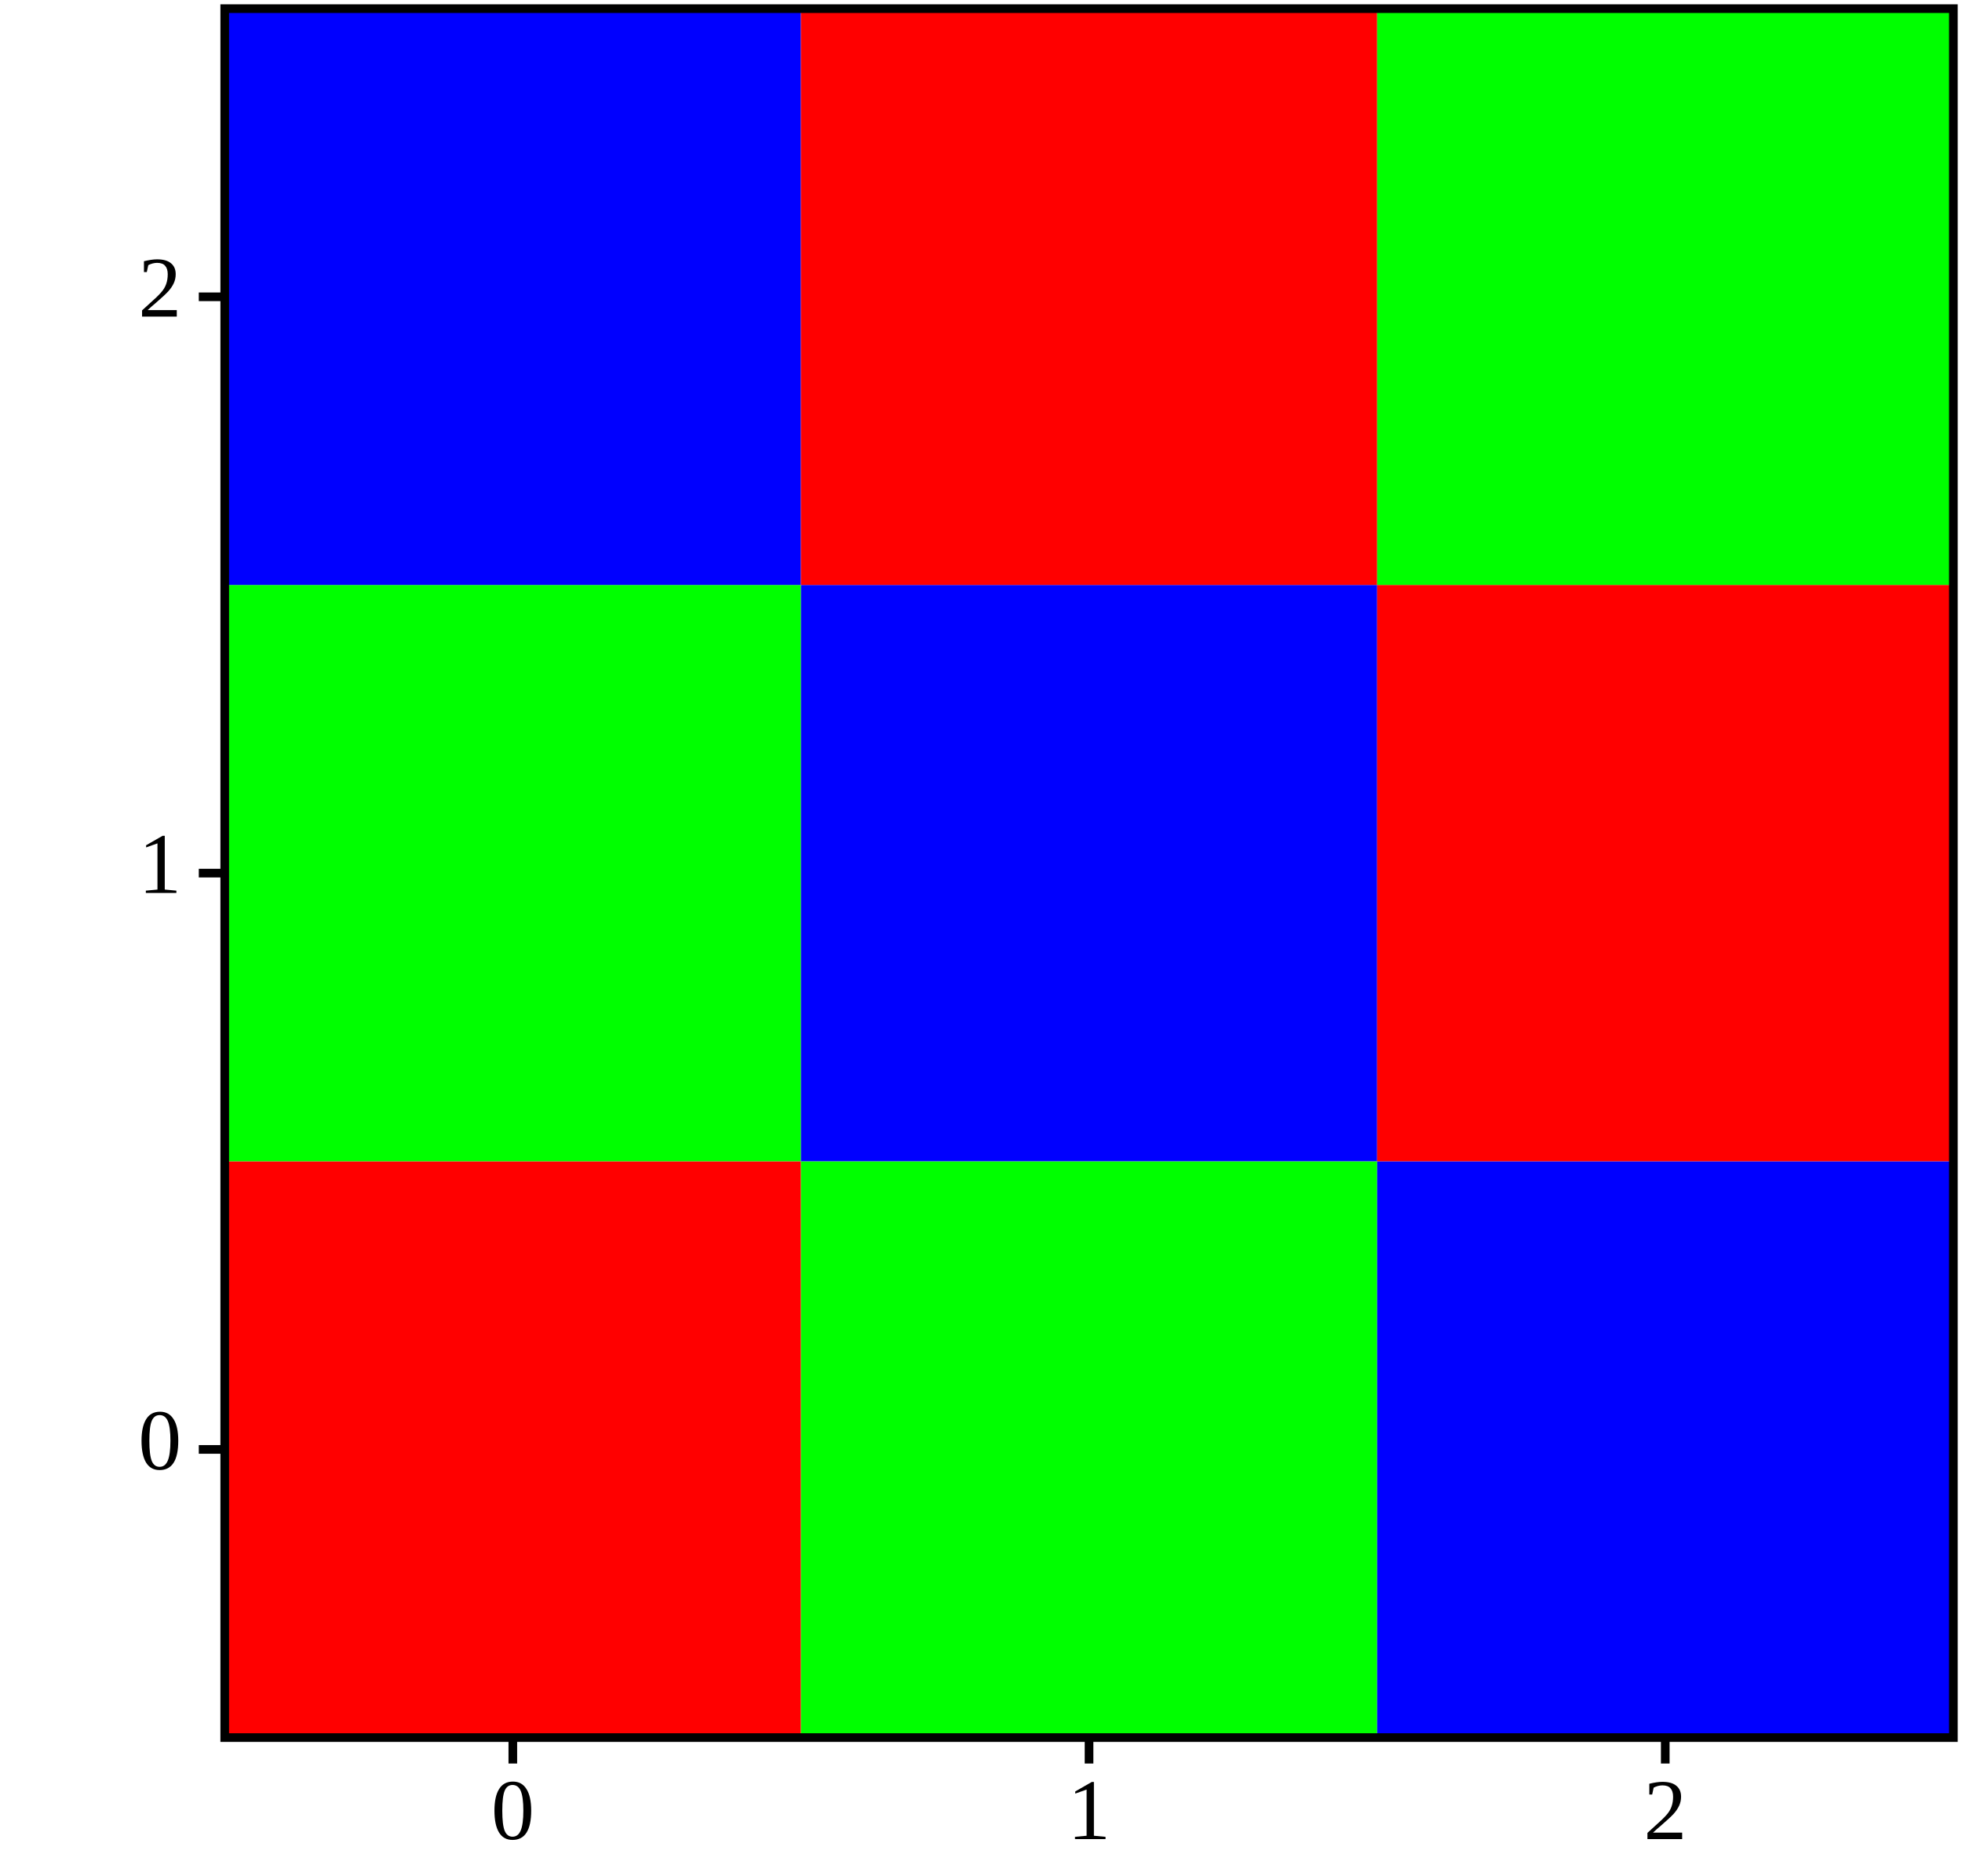
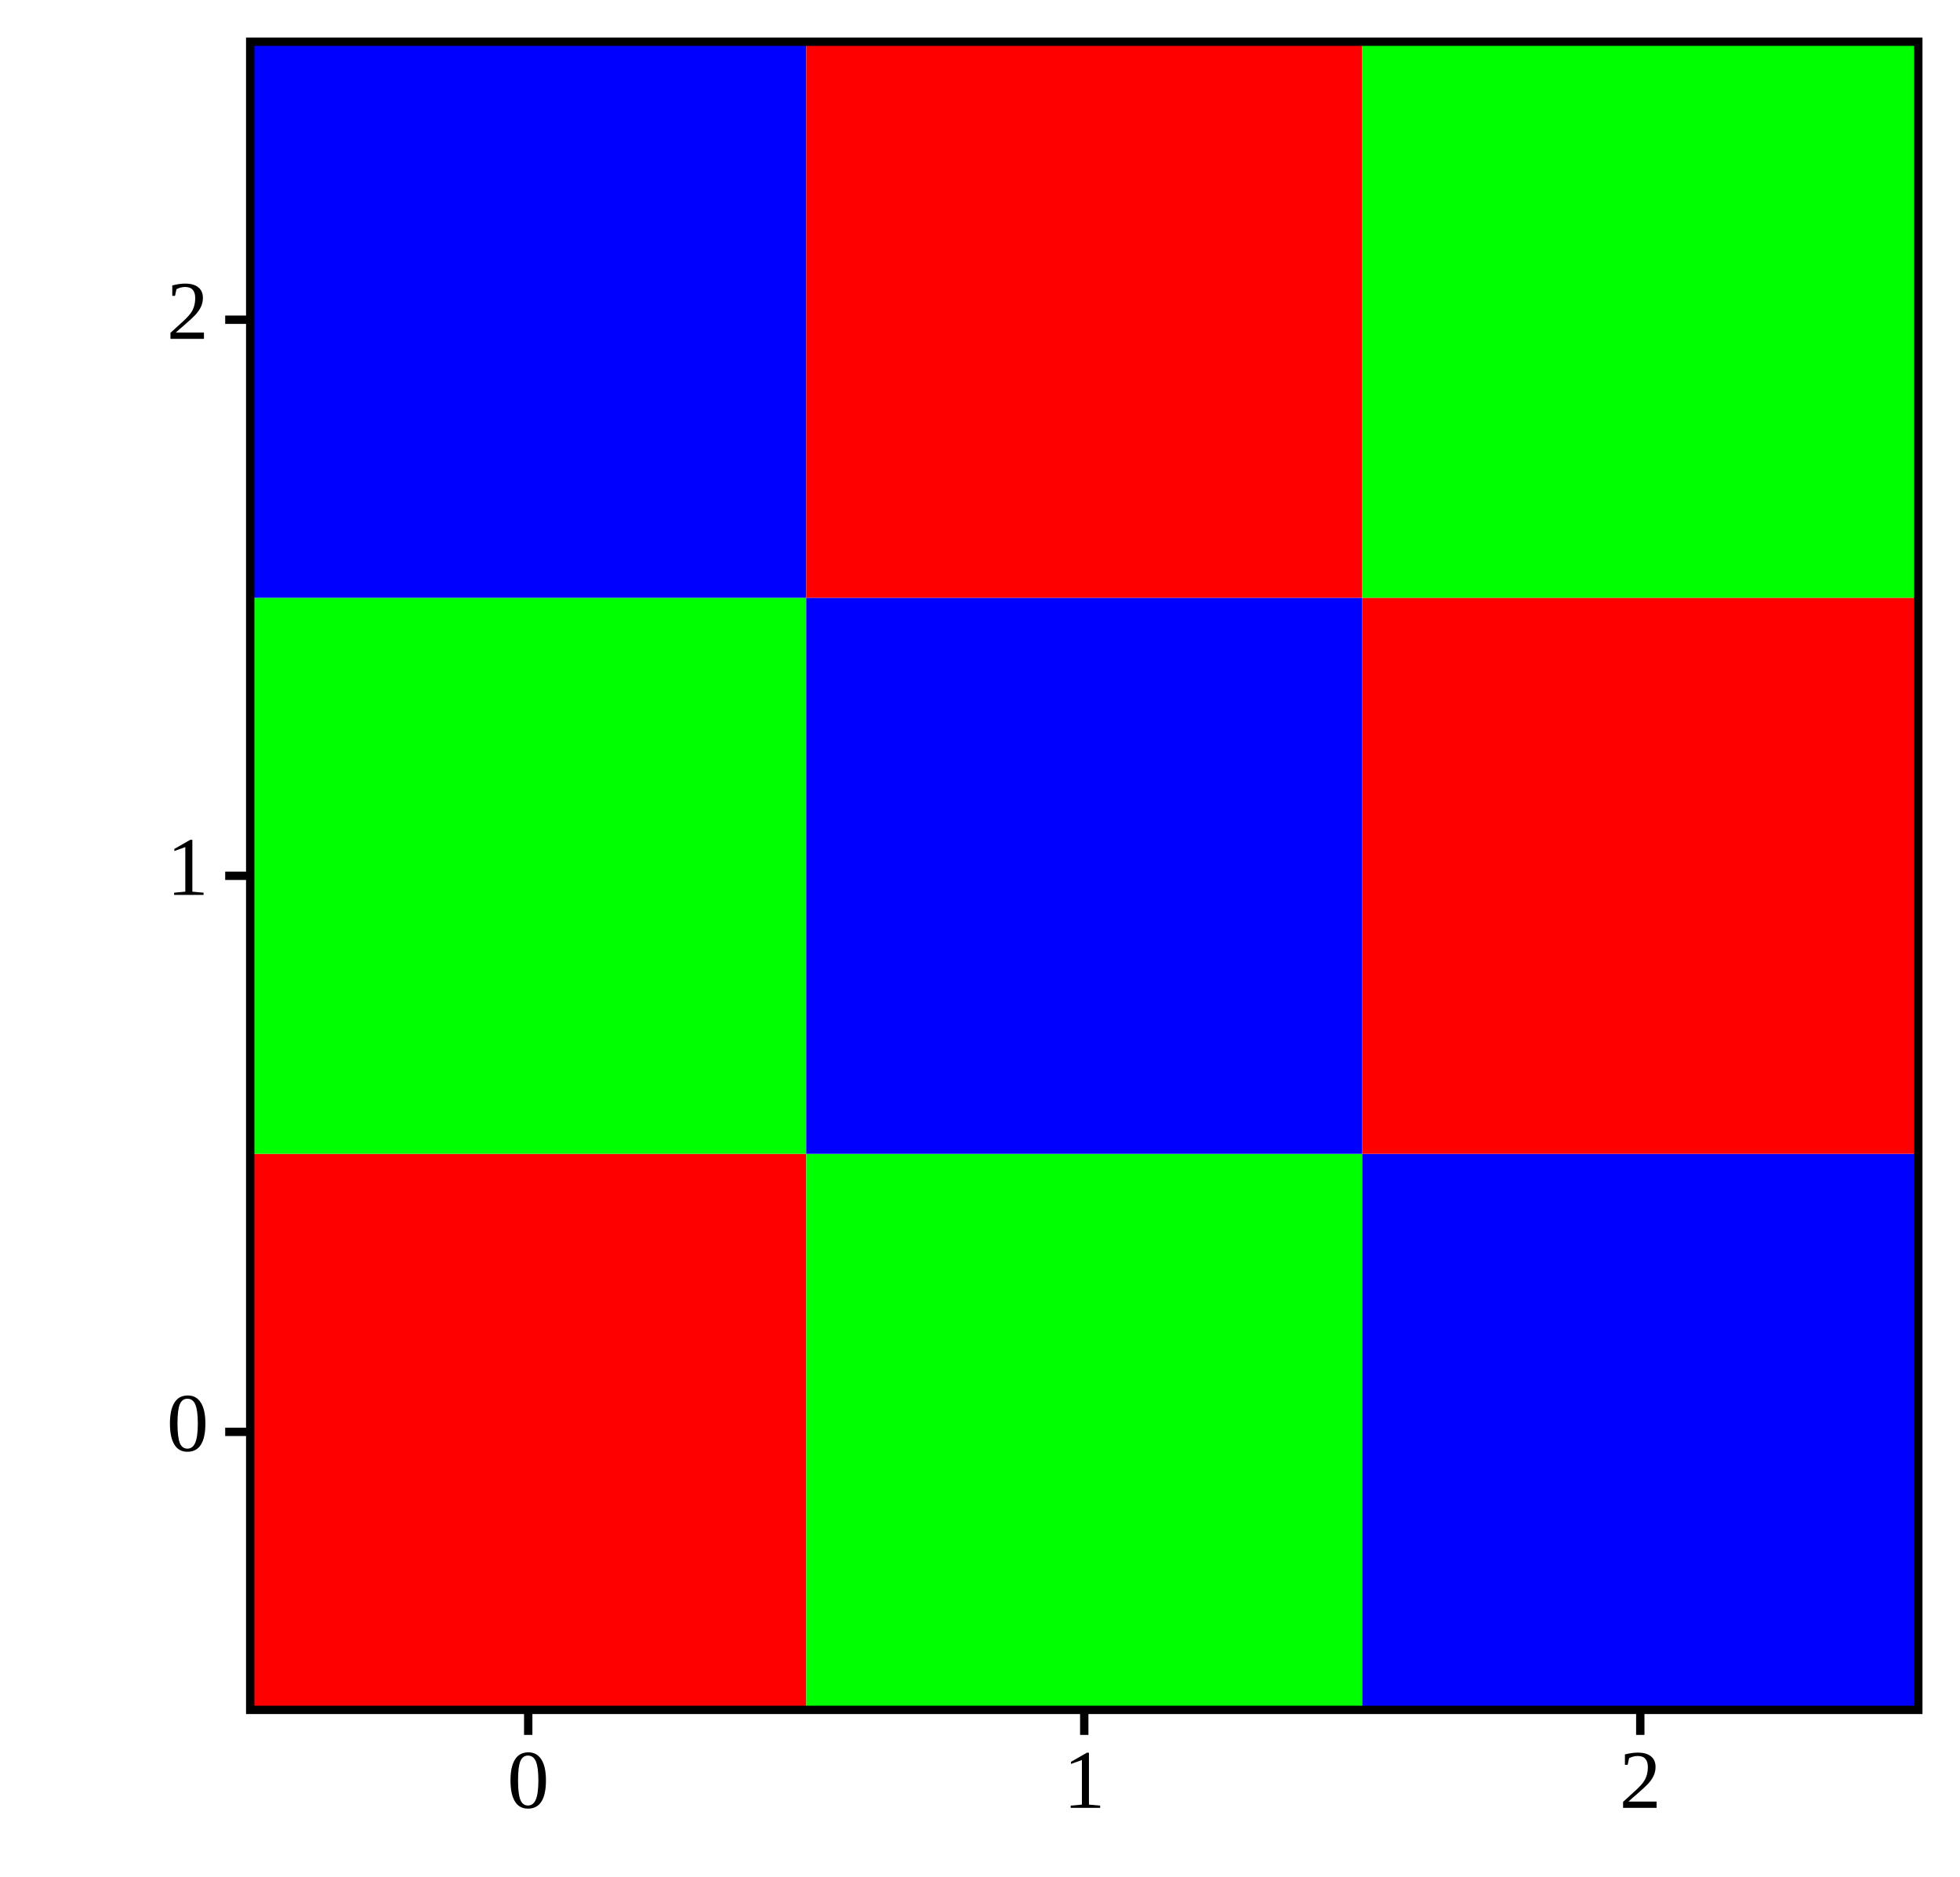
- <svg xmlns="http://www.w3.org/2000/svg" viewBox="-26 -1 227 217" height="100%" width="100%" id="id0000000028">
+ <svg xmlns="http://www.w3.org/2000/svg" viewBox="-30 -5 235 225" height="100%" width="100%" id="id0000000028">
  <g id="id0000000029">
    <g clip-path="url(#id0000000029clipper)" style="pointer-events: all; " vector-effect="non-scaling-stroke" fill="none" class="area" id="id0000000030">
      <g stroke-width="0" id="id0000000032">
        <polygon points="0,200 0,133.333 66.667,133.333 66.667,200 " fill="rgb( 255, 0, 0 )" stroke-width="0" id="id0000000033" class="rectangle" />
        <polygon points="66.667,200 66.667,133.333 133.333,133.333 133.333,200 " fill="rgb( 0, 255, 0 )" stroke-width="0" id="id0000000034" class="rectangle" />
        <polygon points="133.333,200 133.333,133.333 200,133.333 200,200 " fill="rgb( 0, 0, 255 )" stroke-width="0" id="id0000000035" class="rectangle" />
        <polygon points="0,133.333 0,66.667 66.667,66.667 66.667,133.333 " fill="rgb( 0, 255, 0 )" stroke-width="0" id="id0000000036" class="rectangle" />
        <polygon points="66.667,133.333 66.667,66.667 133.333,66.667 133.333,133.333 " fill="rgb( 0, 0, 255 )" stroke-width="0" id="id0000000037" class="rectangle" />
        <polygon points="133.333,133.333 133.333,66.667 200,66.667 200,133.333 " fill="rgb( 255, 0, 0 )" stroke-width="0" id="id0000000038" class="rectangle" />
        <polygon points="0,66.667 0,0 66.667,0 66.667,66.667 " fill="rgb( 0, 0, 255 )" stroke-width="0" id="id0000000039" class="rectangle" />
        <polygon points="66.667,66.667 66.667,0 133.333,0 133.333,66.667 " fill="rgb( 255, 0, 0 )" stroke-width="0" id="id0000000040" class="rectangle" />
        <polygon points="133.333,66.667 133.333,0 200,0 200,66.667 " fill="rgb( 0, 255, 0 )" stroke-width="0" id="id0000000041" class="rectangle" />
      </g>
    </g>
    <clipPath id="id0000000029clipper">
      <polygon points="0,0 0,200 200,200 200,0 " id="id0000000042" class="rectangle" />
    </clipPath>
    <polyline points="33.333,200 33.333,203 " fill="none" stroke-width="1" stroke="black" id="id0000000043" class="line" />
    <text id="id0000000044" transform="matrix(1 0 0 1 0 0)" x="33.333" y="205" dominant-baseline="hanging" text-anchor="middle" font-size="10px">
0
</text>
    <polyline points="100,200 100,203 " fill="none" stroke-width="1" stroke="black" id="id0000000045" class="line" />
    <text id="id0000000046" transform="matrix(1 0 0 1 0 0)" x="100" y="205" dominant-baseline="hanging" text-anchor="middle" font-size="10px">
1
</text>
    <polyline points="166.667,200 166.667,203 " fill="none" stroke-width="1" stroke="black" id="id0000000047" class="line" />
    <text id="id0000000048" transform="matrix(1 0 0 1 0 0)" x="166.667" y="205" dominant-baseline="hanging" text-anchor="middle" font-size="10px">
2
</text>
    <polyline points="-3,166.667 0,166.667 " fill="none" stroke-width="1" stroke="black" id="id0000000049" class="line" />
    <text id="id0000000050" transform="matrix(1 0 0 1 0 0)" x="-5" y="166.667" dominant-baseline="middle" text-anchor="end" font-size="10px">
0
</text>
    <polyline points="-3,100 0,100 " fill="none" stroke-width="1" stroke="black" id="id0000000051" class="line" />
    <text id="id0000000052" transform="matrix(1 0 0 1 0 0)" x="-5" y="100" dominant-baseline="middle" text-anchor="end" font-size="10px">
1
</text>
    <polyline points="-3,33.333 0,33.333 " fill="none" stroke-width="1" stroke="black" id="id0000000053" class="line" />
    <text id="id0000000054" transform="matrix(1 0 0 1 0 0)" x="-5" y="33.333" dominant-baseline="middle" text-anchor="end" font-size="10px">
2
</text>
    <polygon points="0,0 0,200 200,200 200,0 " stroke="black" stroke-width="1" fill="none" id="id0000000055" pointer-events="none" class="border" />
  </g>
</svg>
